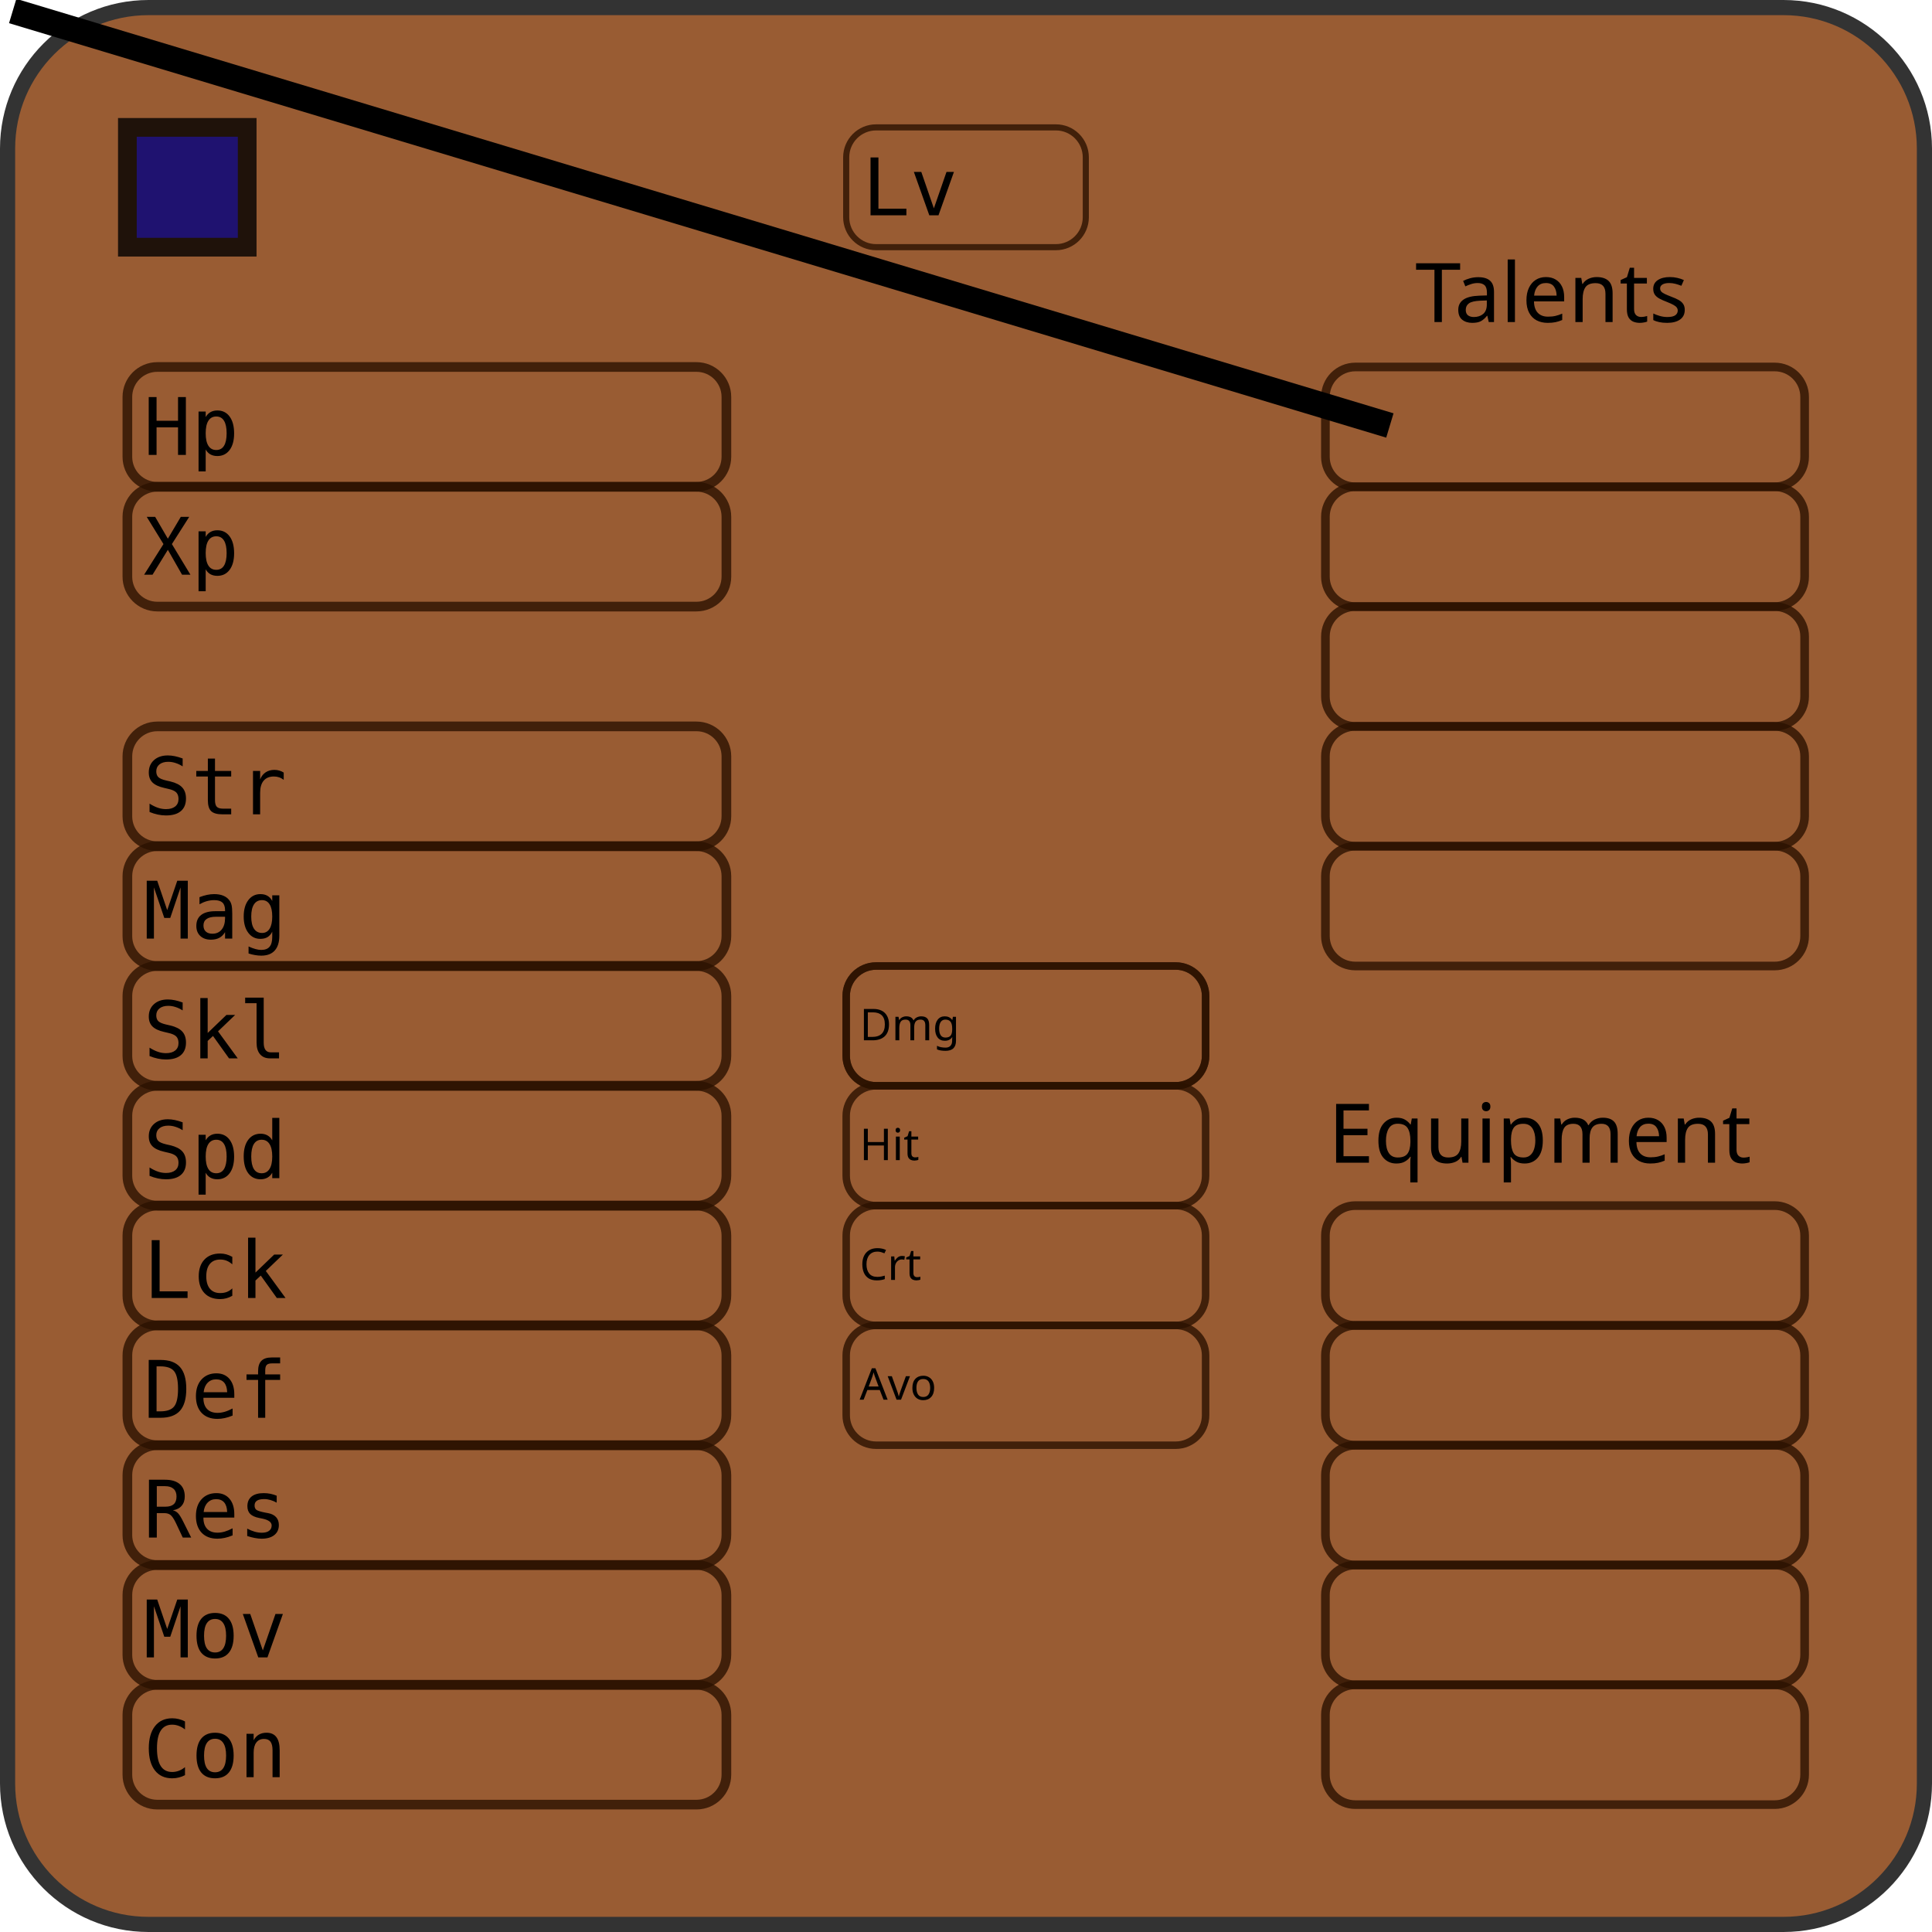
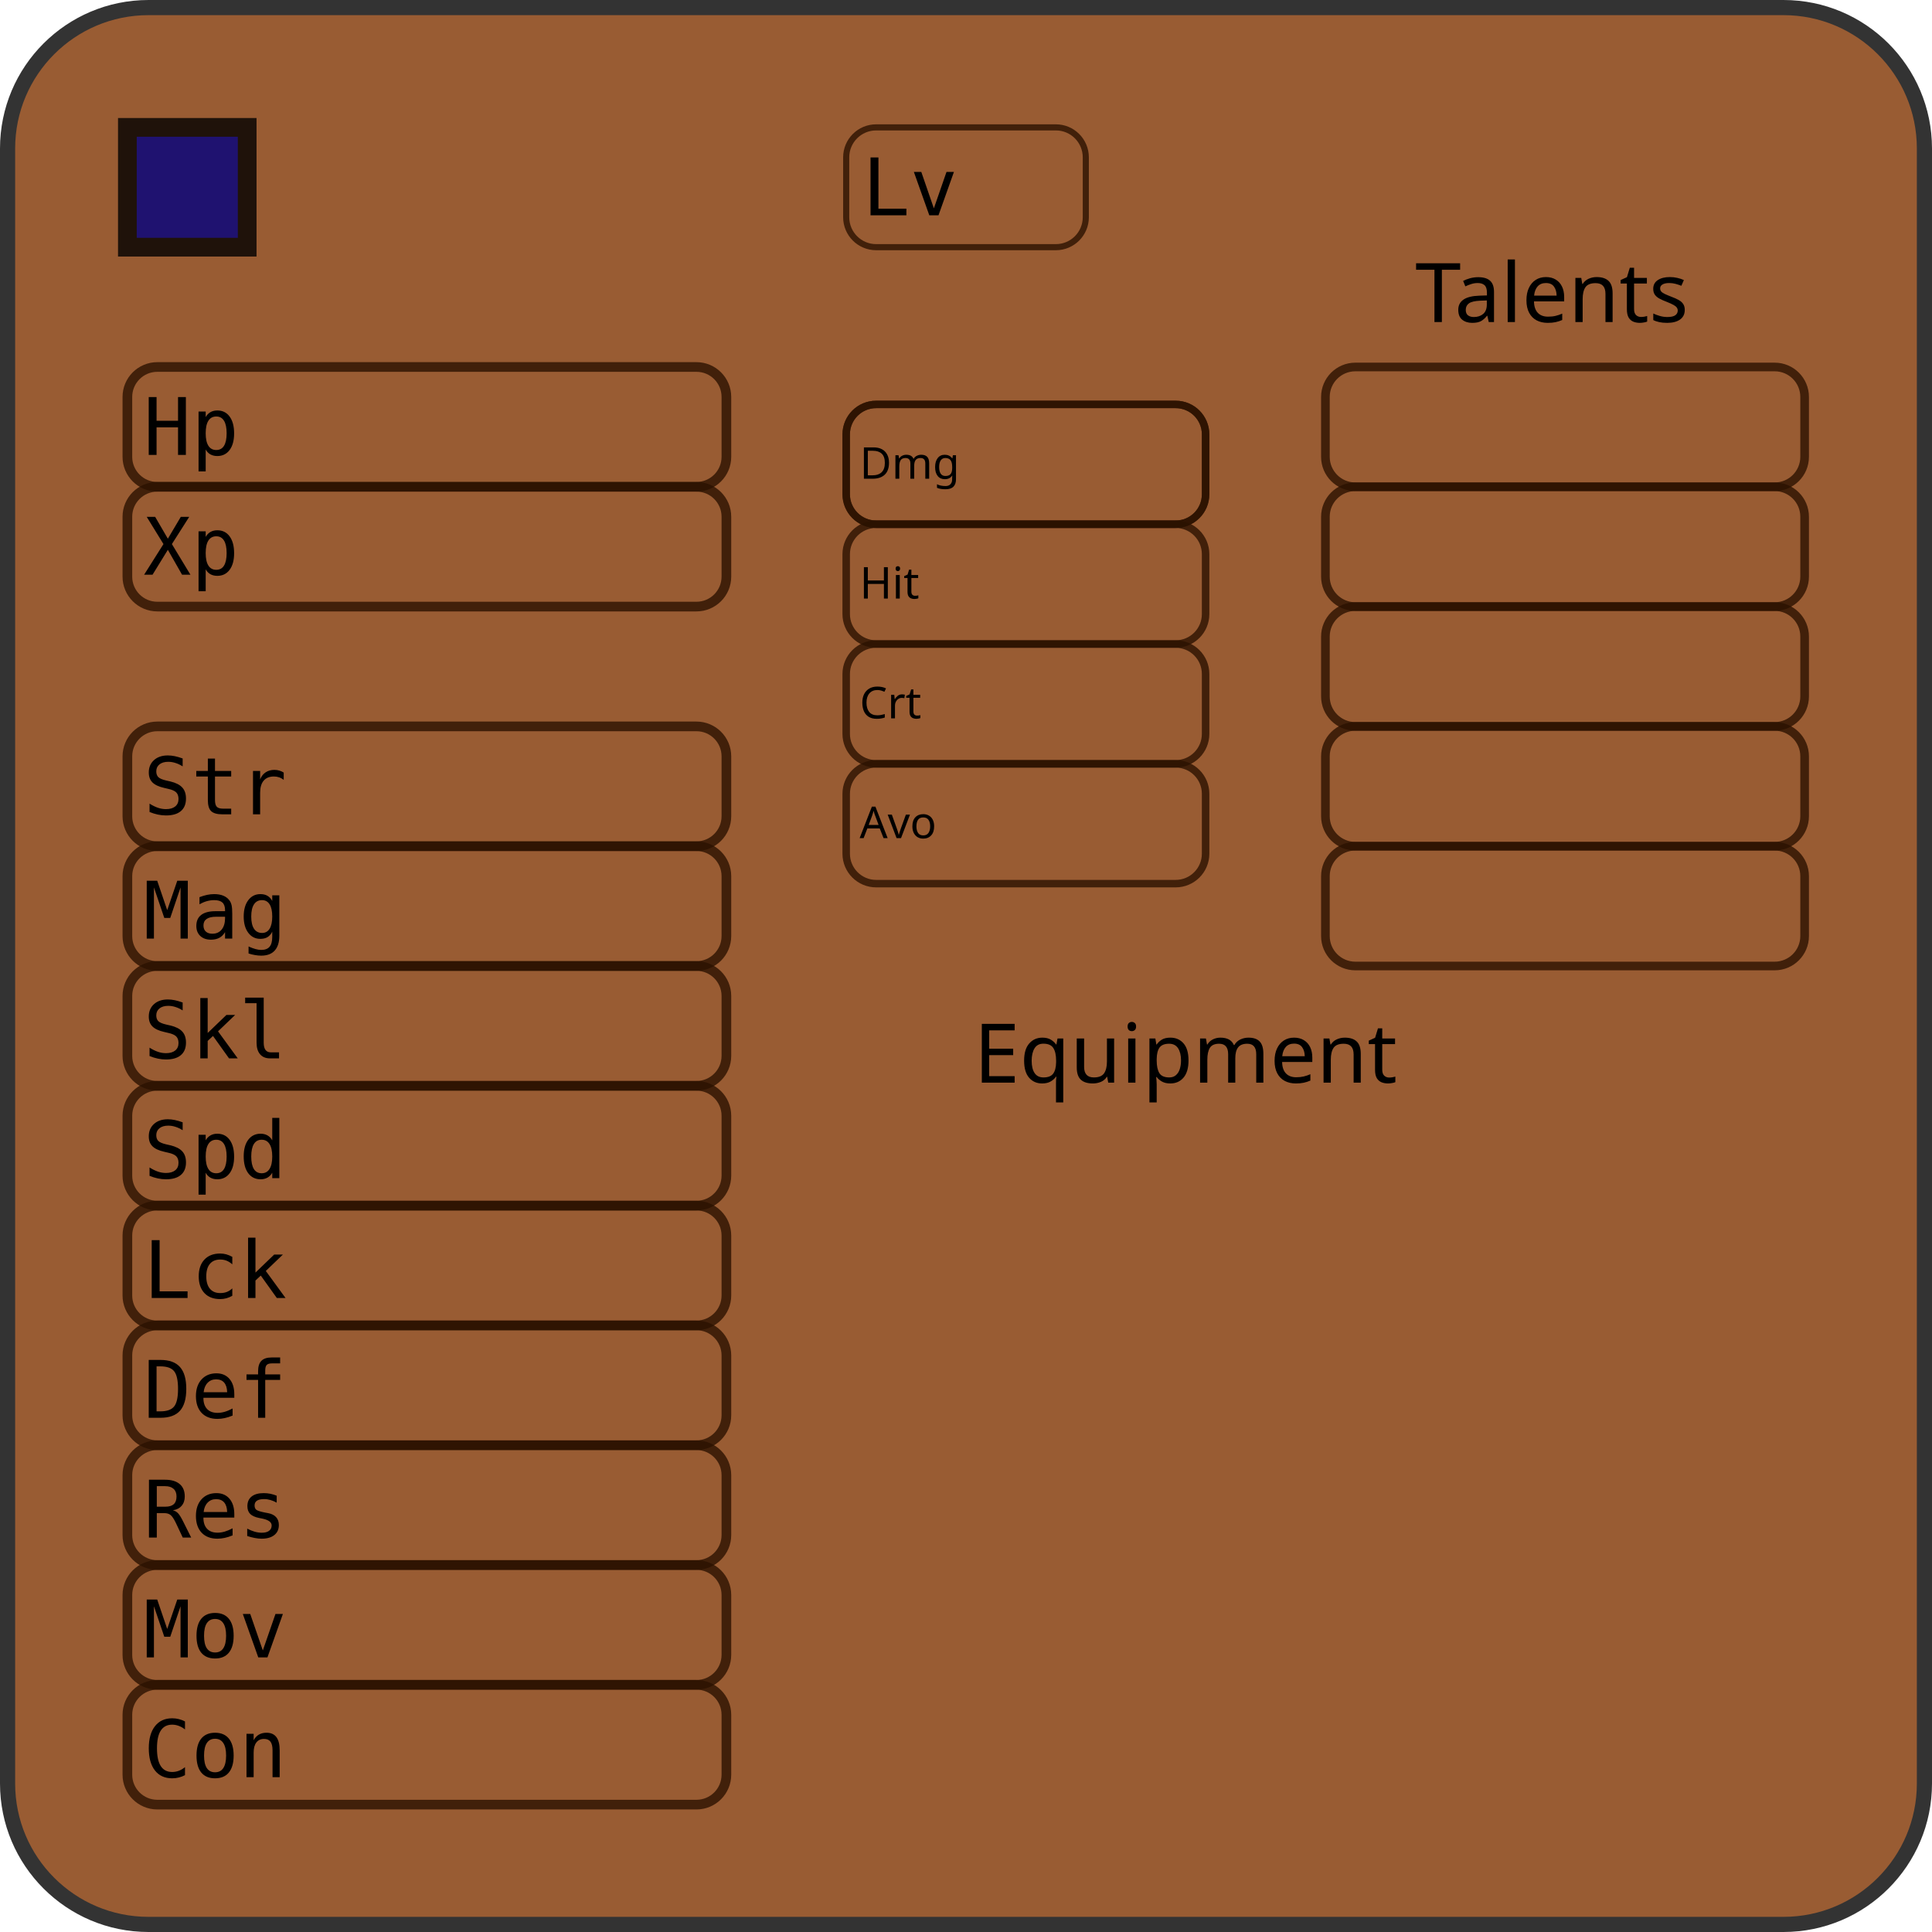
<svg xmlns="http://www.w3.org/2000/svg" width="516.046" height="516.046" id="svg2" version="1.1">
  <defs id="defs4" />
  <g id="layer1" transform="translate(-141.9771,-494.3393)">
    <text xml:space="preserve" style="font-size:21.198px;font-style:normal;font-weight:normal;line-height:125%;letter-spacing:0px;word-spacing:0px;fill:#000000;fill-opacity:1;stroke:none;font-family:Sans" x="68.282" y="885.035" id="text3835">
      <tspan id="tspan3837" x="68.282" y="885.035" />
    </text>
    <rect ry="37.647" y="496.362" x="144" height="512" width="512" id="rect3006" style="opacity:0.8;fill:#803300;stroke:#000000;stroke-width:4.046;stroke-miterlimit:4;stroke-opacity:1;stroke-dasharray:none;stroke-dashoffset:0" />
    <rect ry="0" y="528.362" x="176" height="32" width="32" id="rect3008" style="opacity:0.8;fill:#000080;fill-opacity:1;fill-rule:nonzero;stroke:#000000;stroke-width:5;stroke-miterlimit:4;stroke-opacity:1;stroke-dasharray:none;stroke-dashoffset:0" />
    <rect ry="8" y="688.362" x="176" height="32" width="160" id="rect3014" style="opacity:0.8;fill:none;stroke:#2b1100;stroke-width:2.582;stroke-miterlimit:4;stroke-opacity:1;stroke-dasharray:none;stroke-dashoffset:0" />
    <text id="text3784" y="711.852" x="180.282" style="font-size:21.198px;font-style:normal;font-variant:normal;font-weight:normal;font-stretch:normal;line-height:125%;letter-spacing:0px;word-spacing:0px;fill:#000000;fill-opacity:1;stroke:none;font-family:Monospace;-inkscape-font-specification:Monospace" xml:space="preserve">
      <tspan y="711.852" x="180.282" id="tspan3786">Str</tspan>
    </text>
    <rect style="opacity:0.8;fill:none;stroke:#2b1100;stroke-width:2.582;stroke-miterlimit:4;stroke-opacity:1;stroke-dasharray:none;stroke-dashoffset:0" id="rect3788" width="160" height="32" x="176" y="720.362" ry="8" />
    <text xml:space="preserve" style="font-size:21.198px;font-style:normal;font-variant:normal;font-weight:normal;font-stretch:normal;line-height:125%;letter-spacing:0px;word-spacing:0px;fill:#000000;fill-opacity:1;stroke:none;font-family:Monospace;-inkscape-font-specification:Monospace" x="180.282" y="745.035" id="text3790-8">
      <tspan id="tspan3792-5" x="180.282" y="745.035">Mag</tspan>
    </text>
    <rect ry="8" y="752.362" x="176" height="32" width="160" id="rect3801" style="opacity:0.8;fill:none;stroke:#2b1100;stroke-width:2.582;stroke-miterlimit:4;stroke-opacity:1;stroke-dasharray:none;stroke-dashoffset:0" />
    <text id="text3803" y="777.035" x="180.282" style="font-size:21.198px;font-style:normal;font-variant:normal;font-weight:normal;font-stretch:normal;line-height:125%;letter-spacing:0px;word-spacing:0px;fill:#000000;fill-opacity:1;stroke:none;font-family:Monospace;-inkscape-font-specification:Monospace" xml:space="preserve">
      <tspan y="777.035" x="180.282" id="tspan3805">Skl</tspan>
    </text>
    <rect style="opacity:0.8;fill:none;stroke:#2b1100;stroke-width:2.582;stroke-miterlimit:4;stroke-opacity:1;stroke-dasharray:none;stroke-dashoffset:0" id="rect3809" width="160" height="32" x="176" y="784.362" ry="8" />
    <text xml:space="preserve" style="font-size:21.198px;font-style:normal;font-variant:normal;font-weight:normal;font-stretch:normal;line-height:125%;letter-spacing:0px;word-spacing:0px;fill:#000000;fill-opacity:1;stroke:none;font-family:Monospace;-inkscape-font-specification:Monospace" x="180.282" y="809.035" id="text3811">
      <tspan id="tspan3813" x="180.282" y="809.035">Spd</tspan>
    </text>
    <rect ry="8" y="816.362" x="176" height="32" width="160" id="rect3817" style="opacity:0.8;fill:none;stroke:#2b1100;stroke-width:2.582;stroke-miterlimit:4;stroke-opacity:1;stroke-dasharray:none;stroke-dashoffset:0" />
    <text id="text3819" y="841.035" x="180.282" style="font-size:21.198px;font-style:normal;font-variant:normal;font-weight:normal;font-stretch:normal;line-height:125%;letter-spacing:0px;word-spacing:0px;fill:#000000;fill-opacity:1;stroke:none;font-family:Monospace;-inkscape-font-specification:Monospace" xml:space="preserve">
      <tspan y="841.035" x="180.282" id="tspan3821">Lck</tspan>
    </text>
    <rect style="opacity:0.8;fill:none;stroke:#2b1100;stroke-width:2.582;stroke-miterlimit:4;stroke-opacity:1;stroke-dasharray:none;stroke-dashoffset:0" id="rect3825" width="160" height="32" x="176" y="848.362" ry="8" />
    <text xml:space="preserve" style="font-size:21.198px;font-style:normal;font-variant:normal;font-weight:normal;font-stretch:normal;line-height:125%;letter-spacing:0px;word-spacing:0px;fill:#000000;fill-opacity:1;stroke:none;font-family:Monospace;-inkscape-font-specification:Monospace" x="180.282" y="873.035" id="text3827">
      <tspan id="tspan3829" x="180.282" y="873.035">Def</tspan>
    </text>
    <rect ry="8" y="912.362" x="176" height="32" width="160" id="rect3833" style="opacity:0.8;fill:none;stroke:#2b1100;stroke-width:2.582;stroke-miterlimit:4;stroke-opacity:1;stroke-dasharray:none;stroke-dashoffset:0" />
    <rect style="opacity:0.8;fill:none;stroke:#2b1100;stroke-width:2.582;stroke-miterlimit:4;stroke-opacity:1;stroke-dasharray:none;stroke-dashoffset:0" id="rect3841" width="160" height="32" x="176" y="944.362" ry="8" />
    <text xml:space="preserve" style="font-size:21.198px;font-style:normal;font-variant:normal;font-weight:normal;font-stretch:normal;line-height:125%;letter-spacing:0px;word-spacing:0px;fill:#000000;fill-opacity:1;stroke:none;font-family:Monospace;-inkscape-font-specification:Monospace" x="180.282" y="969.035" id="text3843">
      <tspan id="tspan3845" x="180.282" y="969.035">Con</tspan>
    </text>
    <rect ry="8" y="880.362" x="176" height="32" width="160" id="rect3849" style="opacity:0.8;fill:none;stroke:#2b1100;stroke-width:2.582;stroke-miterlimit:4;stroke-opacity:1;stroke-dasharray:none;stroke-dashoffset:0" />
    <text id="text3851" y="905.035" x="180.282" style="font-size:21.198px;font-style:normal;font-variant:normal;font-weight:normal;font-stretch:normal;line-height:125%;letter-spacing:0px;word-spacing:0px;fill:#000000;fill-opacity:1;stroke:none;font-family:Monospace;-inkscape-font-specification:Monospace" xml:space="preserve">
      <tspan y="905.035" x="180.282" id="tspan3853">Res</tspan>
    </text>
    <text xml:space="preserve" style="font-size:21.198px;font-style:normal;font-variant:normal;font-weight:normal;font-stretch:normal;line-height:125%;letter-spacing:0px;word-spacing:0px;fill:#000000;fill-opacity:1;stroke:none;font-family:Monospace;-inkscape-font-specification:Monospace" x="180.282" y="937.035" id="text3855">
      <tspan id="tspan3857" x="180.282" y="937.035">Mov</tspan>
    </text>
    <rect style="opacity:0.8;fill:none;stroke:#2b1100;stroke-width:2.582;stroke-miterlimit:4;stroke-opacity:1;stroke-dasharray:none;stroke-dashoffset:0" id="rect3891" width="160" height="32" x="176" y="592.362" ry="8" />
    <text xml:space="preserve" style="font-size:21.198px;font-style:normal;font-variant:normal;font-weight:normal;font-stretch:normal;line-height:125%;letter-spacing:0px;word-spacing:0px;fill:#000000;fill-opacity:1;stroke:none;font-family:Monospace;-inkscape-font-specification:Monospace" x="180.282" y="615.852" id="text3893">
      <tspan id="tspan3895" x="180.282" y="615.852">Hp</tspan>
    </text>
    <rect ry="8" y="624.362" x="176" height="32" width="160" id="rect3897" style="opacity:0.8;fill:none;stroke:#2b1100;stroke-width:2.582;stroke-miterlimit:4;stroke-opacity:1;stroke-dasharray:none;stroke-dashoffset:0" />
    <text id="text3899" y="647.852" x="180.282" style="font-size:21.198px;font-style:normal;font-variant:normal;font-weight:normal;font-stretch:normal;line-height:125%;letter-spacing:0px;word-spacing:0px;fill:#000000;fill-opacity:1;stroke:none;font-family:Monospace;-inkscape-font-specification:Monospace" xml:space="preserve">
      <tspan y="647.852" x="180.282" id="tspan3901">Xp</tspan>
    </text>
    <rect ry="8" y="528.362" x="368" height="32" width="64" id="rect3909" style="opacity:0.8;fill:none;stroke:#2b1100;stroke-width:1.633;stroke-miterlimit:4;stroke-opacity:1;stroke-dasharray:none;stroke-dashoffset:0" />
    <text id="text3911" y="551.852" x="372.282" style="font-size:21.198px;font-style:normal;font-variant:normal;font-weight:normal;font-stretch:normal;line-height:125%;letter-spacing:0px;word-spacing:0px;fill:#000000;fill-opacity:1;stroke:none;font-family:Monospace;-inkscape-font-specification:Monospace" xml:space="preserve">
      <tspan y="551.852" x="372.282" id="tspan3913">Lv</tspan>
    </text>
-     <rect style="opacity:0.8;fill:none;stroke:#2b1100;stroke-width:2.309;stroke-miterlimit:4;stroke-opacity:1;stroke-dasharray:none;stroke-dashoffset:0" id="rect4561" width="128" height="32" x="496" y="816.362" ry="8" />
-     <rect ry="8" y="848.362" x="496" height="32" width="128" id="rect4567" style="opacity:0.8;fill:none;stroke:#2b1100;stroke-width:2.309;stroke-miterlimit:4;stroke-opacity:1;stroke-dasharray:none;stroke-dashoffset:0" />
-     <rect style="opacity:0.8;fill:none;stroke:#2b1100;stroke-width:2.309;stroke-miterlimit:4;stroke-opacity:1;stroke-dasharray:none;stroke-dashoffset:0" id="rect4573" width="128" height="32" x="496" y="912.362" ry="8" />
-     <rect ry="8" y="944.362" x="496" height="32" width="128" id="rect4575" style="opacity:0.8;fill:none;stroke:#2b1100;stroke-width:2.309;stroke-miterlimit:4;stroke-opacity:1;stroke-dasharray:none;stroke-dashoffset:0" />
-     <rect style="opacity:0.8;fill:none;stroke:#2b1100;stroke-width:2.309;stroke-miterlimit:4;stroke-opacity:1;stroke-dasharray:none;stroke-dashoffset:0" id="rect4581" width="128" height="32" x="496" y="880.362" ry="8" />
    <rect ry="8" y="592.362" x="496" height="32" width="128" id="rect3097" style="opacity:0.8;fill:none;stroke:#2b1100;stroke-width:2.309;stroke-miterlimit:4;stroke-opacity:1;stroke-dasharray:none;stroke-dashoffset:0" />
    <rect style="opacity:0.8;fill:none;stroke:#2b1100;stroke-width:2.309;stroke-miterlimit:4;stroke-opacity:1;stroke-dasharray:none;stroke-dashoffset:0" id="rect3099" width="128" height="32" x="496" y="624.362" ry="8" />
    <rect ry="8" y="688.362" x="496" height="32" width="128" id="rect3101" style="opacity:0.8;fill:none;stroke:#2b1100;stroke-width:2.309;stroke-miterlimit:4;stroke-opacity:1;stroke-dasharray:none;stroke-dashoffset:0" />
    <rect style="opacity:0.8;fill:none;stroke:#2b1100;stroke-width:2.309;stroke-miterlimit:4;stroke-opacity:1;stroke-dasharray:none;stroke-dashoffset:0" id="rect3103" width="128" height="32" x="496" y="720.362" ry="8" />
    <rect ry="8" y="656.362" x="496" height="32" width="128" id="rect3105" style="opacity:0.8;fill:none;stroke:#2b1100;stroke-width:2.309;stroke-miterlimit:4;stroke-opacity:1;stroke-dasharray:none;stroke-dashoffset:0" />
-     <rect style="opacity:0.8;fill:none;stroke:#2b1100;stroke-width:2;stroke-miterlimit:4;stroke-opacity:1;stroke-dasharray:none;stroke-dashoffset:0" id="rect3339" width="96" height="32" x="368" y="752.362" ry="8" />
-     <rect ry="8" y="752.362" x="368" height="32" width="96" id="rect3349" style="opacity:0.8;fill:none;stroke:#2b1100;stroke-width:2;stroke-miterlimit:4;stroke-opacity:1;stroke-dasharray:none;stroke-dashoffset:0" />
-     <text id="text3359" y="772.213" x="371.589" style="font-size:11.724px;font-style:normal;font-weight:normal;line-height:125%;letter-spacing:0px;word-spacing:0px;fill:#000000;fill-opacity:1;stroke:none;font-family:Sans" xml:space="preserve">
-       <tspan y="772.213" x="371.589" id="tspan3361">Dmg</tspan>
+     <rect style="opacity:0.8;fill:none;stroke:#2b1100;stroke-width:2;stroke-miterlimit:4;stroke-opacity:1;stroke-dasharray:none;stroke-dashoffset:0" id="rect3339" width="96" height="32" x="368" y="602.362" ry="8" />
+     <rect ry="8" y="602.362" x="368" height="32" width="96" id="rect3349" style="opacity:0.8;fill:none;stroke:#2b1100;stroke-width:2;stroke-miterlimit:4;stroke-opacity:1;stroke-dasharray:none;stroke-dashoffset:0" />
+     <text id="text3359" y="622.213" x="371.589" style="font-size:11.724px;font-style:normal;font-weight:normal;line-height:125%;letter-spacing:0px;word-spacing:0px;fill:#000000;fill-opacity:1;stroke:none;font-family:Sans" xml:space="preserve">
+       <tspan y="622.213" x="371.589" id="tspan3361">Dmg</tspan>
    </text>
-     <rect style="opacity:0.8;fill:none;stroke:#2b1100;stroke-width:2;stroke-miterlimit:4;stroke-opacity:1;stroke-dasharray:none;stroke-dashoffset:0" id="rect3371" width="96" height="32" x="368" y="784.362" ry="8" />
-     <text xml:space="preserve" style="font-size:11.724px;font-style:normal;font-weight:normal;line-height:125%;letter-spacing:0px;word-spacing:0px;fill:#000000;fill-opacity:1;stroke:none;font-family:Sans" x="371.589" y="804.213" id="text3373">
-       <tspan id="tspan3375" x="371.589" y="804.213">Hit</tspan>
+     <rect style="opacity:0.8;fill:none;stroke:#2b1100;stroke-width:2;stroke-miterlimit:4;stroke-opacity:1;stroke-dasharray:none;stroke-dashoffset:0" id="rect3371" width="96" height="32" x="368" y="634.362" ry="8" />
+     <text xml:space="preserve" style="font-size:11.724px;font-style:normal;font-weight:normal;line-height:125%;letter-spacing:0px;word-spacing:0px;fill:#000000;fill-opacity:1;stroke:none;font-family:Sans" x="371.589" y="654.213" id="text3373">
+       <tspan id="tspan3375" x="371.589" y="654.213">Hit</tspan>
    </text>
-     <rect ry="8" y="816.362" x="368" height="32" width="96" id="rect3401" style="opacity:0.8;fill:none;stroke:#2b1100;stroke-width:2;stroke-miterlimit:4;stroke-opacity:1;stroke-dasharray:none;stroke-dashoffset:0" />
-     <text id="text3403" y="836.213" x="371.589" style="font-size:11.724px;font-style:normal;font-weight:normal;line-height:125%;letter-spacing:0px;word-spacing:0px;fill:#000000;fill-opacity:1;stroke:none;font-family:Sans" xml:space="preserve">
-       <tspan y="836.213" x="371.589" id="tspan3405">Crt</tspan>
+     <rect ry="8" y="666.362" x="368" height="32" width="96" id="rect3401" style="opacity:0.8;fill:none;stroke:#2b1100;stroke-width:2;stroke-miterlimit:4;stroke-opacity:1;stroke-dasharray:none;stroke-dashoffset:0" />
+     <text id="text3403" y="686.213" x="371.589" style="font-size:11.724px;font-style:normal;font-weight:normal;line-height:125%;letter-spacing:0px;word-spacing:0px;fill:#000000;fill-opacity:1;stroke:none;font-family:Sans" xml:space="preserve">
+       <tspan y="686.213" x="371.589" id="tspan3405">Crt</tspan>
    </text>
-     <rect style="opacity:0.8;fill:none;stroke:#2b1100;stroke-width:2;stroke-miterlimit:4;stroke-opacity:1;stroke-dasharray:none;stroke-dashoffset:0" id="rect3407" width="96" height="32" x="368" y="848.362" ry="8" />
-     <text xml:space="preserve" style="font-size:11.724px;font-style:normal;font-weight:normal;line-height:125%;letter-spacing:0px;word-spacing:0px;fill:#000000;fill-opacity:1;stroke:none;font-family:Sans" x="371.589" y="868.213" id="text3409">
-       <tspan id="tspan3411" x="371.589" y="868.213">Avo</tspan>
+     <rect style="opacity:0.8;fill:none;stroke:#2b1100;stroke-width:2;stroke-miterlimit:4;stroke-opacity:1;stroke-dasharray:none;stroke-dashoffset:0" id="rect3407" width="96" height="32" x="368" y="698.362" ry="8" />
+     <text xml:space="preserve" style="font-size:11.724px;font-style:normal;font-weight:normal;line-height:125%;letter-spacing:0px;word-spacing:0px;fill:#000000;fill-opacity:1;stroke:none;font-family:Sans" x="371.589" y="718.213" id="text3409">
+       <tspan id="tspan3411" x="371.589" y="718.213">Avo</tspan>
    </text>
-     <text id="text3075" y="804.897" x="496.721" style="font-size:22px;font-style:normal;font-weight:normal;line-height:125%;letter-spacing:0px;word-spacing:0px;fill:#000000;fill-opacity:1;stroke:none;font-family:Sans" xml:space="preserve">
-       <tspan y="804.897" x="496.721" id="tspan3077">Equipment</tspan>
+     <text id="text3075" y="783.513" x="402.084" style="font-size:22px;font-style:normal;font-weight:normal;line-height:125%;letter-spacing:0px;word-spacing:0px;fill:#000000;fill-opacity:1;stroke:none;font-family:Sans" xml:space="preserve">
+       <tspan y="783.513" x="402.084" id="tspan3077">Equipment</tspan>
    </text>
    <text xml:space="preserve" style="font-size:22px;font-style:normal;font-weight:normal;line-height:125%;letter-spacing:0px;word-spacing:0px;fill:#000000;fill-opacity:1;stroke:none;font-family:Sans" x="520" y="580.362" id="text3079">
      <tspan id="tspan3081" x="520" y="580.362">Talents</tspan>
    </text>
-     <path style="fill:none;stroke:#000000;stroke-width:6.785px;stroke-linecap:butt;stroke-linejoin:miter;stroke-opacity:1" d="M 145.369,497.282 513.219,607.987" id="path4042" />
  </g>
</svg>
